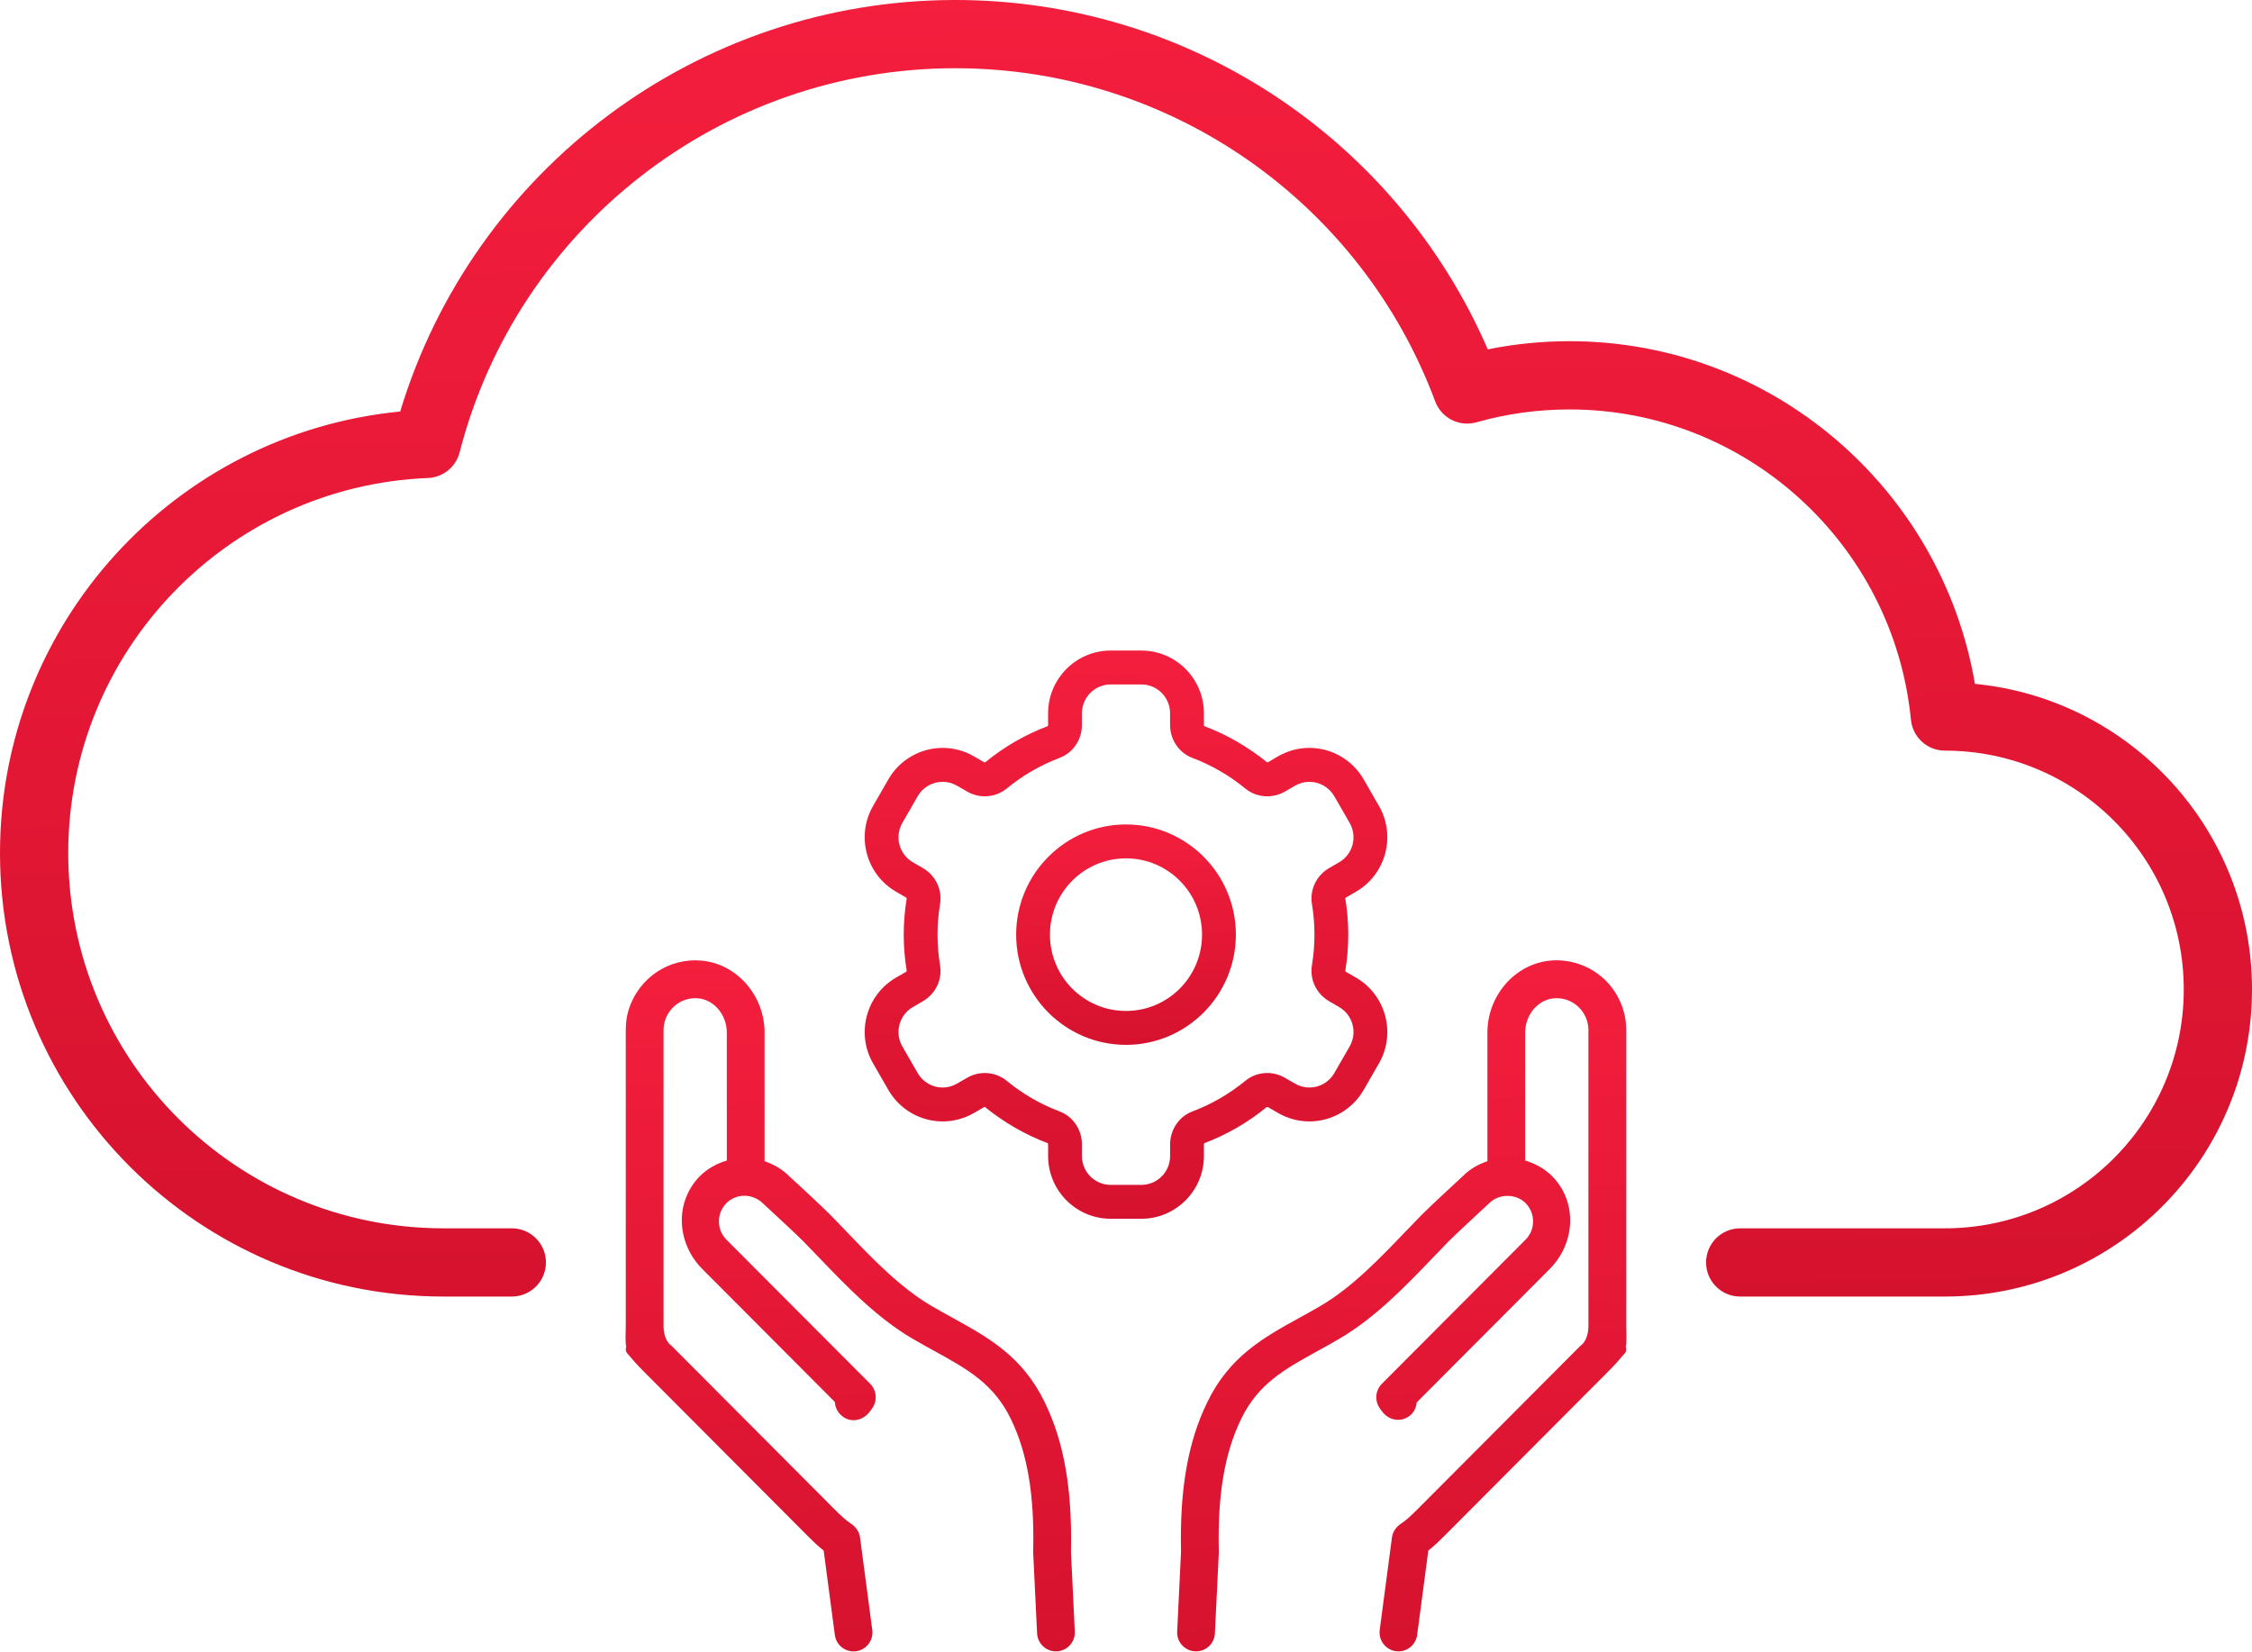
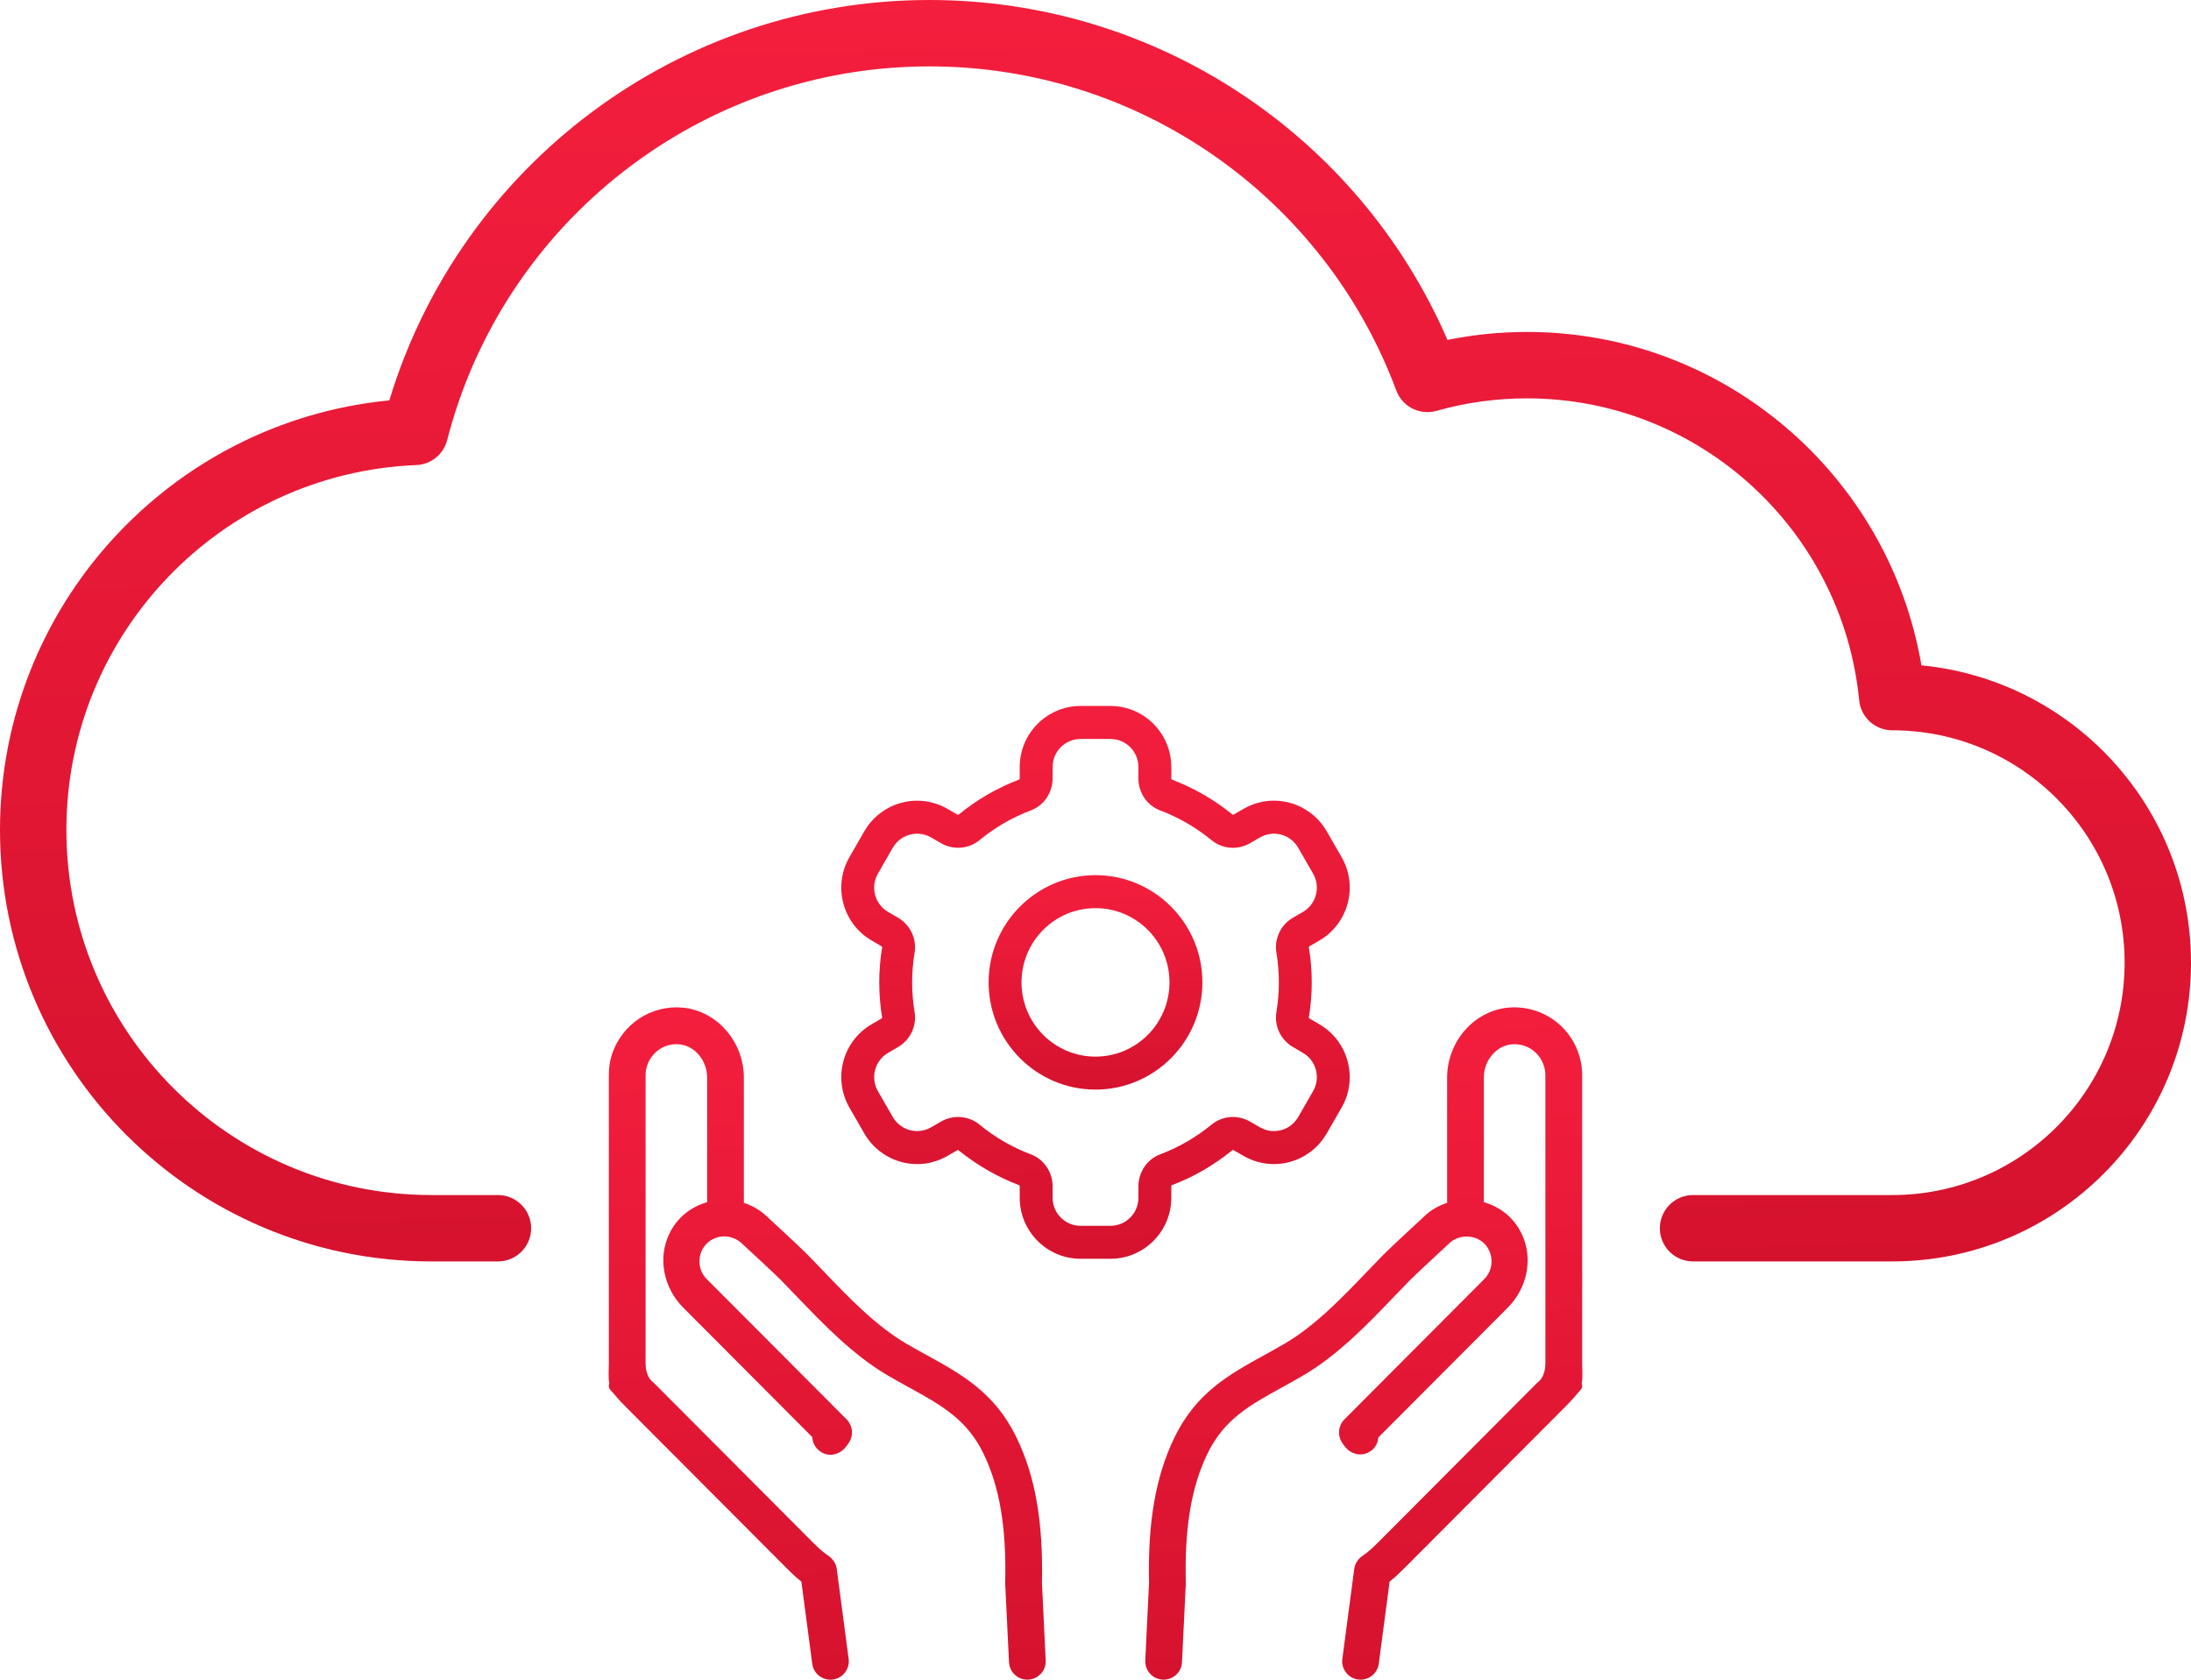
- <svg xmlns="http://www.w3.org/2000/svg" width="90" height="66" viewBox="0 0 90 66" fill="none">
-   <rect width="90" height="66" fill="black" fill-opacity="0" />
+ <svg xmlns="http://www.w3.org/2000/svg" width="90" height="69" viewBox="0 0 90 69" fill="none">
+   <rect width="90" height="69" fill="black" fill-opacity="0" />
  <path d="M62.727 13.636C70.8 13.636 77.593 19.511 78.927 27.331C85.142 27.934 90 33.172 90 39.545C90 46.324 84.505 51.818 77.727 51.818H69.546C68.792 51.818 68.182 51.208 68.182 50.455C68.182 49.701 68.792 49.091 69.546 49.091H77.727C82.999 49.091 87.273 44.817 87.273 39.545C87.273 34.274 82.999 30 77.727 30C77.026 30 76.439 29.468 76.37 28.77C75.683 21.762 69.79 16.364 62.727 16.364C61.454 16.364 60.205 16.538 59.005 16.878C58.322 17.071 57.604 16.707 57.356 16.041C54.398 8.102 46.796 2.727 38.182 2.727C28.79 2.727 20.67 9.112 18.368 18.08C18.219 18.663 17.704 19.079 17.103 19.104C9.086 19.431 2.727 26.039 2.727 34.091C2.727 42.375 9.443 49.091 17.727 49.091H20.454C21.208 49.091 21.818 49.701 21.818 50.455C21.818 51.208 21.208 51.818 20.454 51.818H17.727C7.937 51.818 0 43.881 0 34.091C0 24.911 6.992 17.321 15.993 16.447C18.919 6.785 27.873 0 38.182 0C47.531 0 55.828 5.586 59.458 13.963C60.526 13.747 61.62 13.636 62.727 13.636Z" fill="url(#paint0_linear)" />
-   <rect width="40" height="40" fill="black" fill-opacity="0" transform="translate(25 26)" />
-   <path d="M64.991 41.162C64.991 40.383 64.659 39.633 64.081 39.105C63.504 38.579 62.722 38.321 61.952 38.392C60.545 38.526 59.443 39.79 59.443 41.272L59.443 46.41C59.078 46.531 58.743 46.723 58.476 46.992C58.421 47.043 57.12 48.242 56.819 48.55C56.61 48.763 56.398 48.984 56.182 49.209C55.126 50.311 54.034 51.451 52.783 52.187C52.491 52.358 52.206 52.516 51.927 52.669C50.492 53.461 49.136 54.208 48.246 56.046C47.475 57.627 47.143 59.524 47.199 62.016L47.045 65.205C47.024 65.638 47.367 65.999 47.799 65.999H47.799C48.202 65.999 48.533 65.683 48.553 65.279L48.709 62.062C48.709 62.046 48.709 62.029 48.709 62.012C48.655 59.757 48.938 58.072 49.602 56.71C50.284 55.303 51.33 54.727 52.654 53.996C52.944 53.837 53.241 53.672 53.545 53.494C54.977 52.651 56.195 51.38 57.27 50.258C57.482 50.037 57.69 49.82 57.895 49.611C58.123 49.378 59.129 48.446 59.52 48.084C59.905 47.699 60.584 47.699 60.969 48.084C61.162 48.278 61.268 48.537 61.269 48.813C61.269 49.09 61.163 49.348 60.972 49.54L55.223 55.307C54.975 55.556 54.931 55.944 55.116 56.243C55.158 56.31 55.215 56.396 55.297 56.486C55.522 56.732 55.868 56.817 56.172 56.683C56.452 56.559 56.598 56.31 56.616 56.051L56.942 55.724L61.937 50.714C62.726 49.922 62.993 48.71 62.513 47.698C62.181 46.998 61.607 46.574 60.952 46.383L60.952 41.272C60.952 40.563 61.453 39.961 62.093 39.9C62.134 39.896 62.175 39.895 62.216 39.895C62.531 39.895 62.828 40.01 63.064 40.226C63.328 40.467 63.48 40.809 63.48 41.163V53.009C63.48 53.31 63.383 53.639 63.151 53.796L62.779 54.169L56.663 60.306C56.43 60.539 56.219 60.745 56.005 60.884C55.806 61.013 55.66 61.209 55.629 61.444L55.14 65.143C55.08 65.597 55.432 65.999 55.888 65.999C56.266 65.999 56.586 65.718 56.636 65.342L57.082 61.97C57.337 61.77 57.556 61.55 57.73 61.377L64.226 54.86C64.407 54.678 64.595 54.489 64.771 54.271C64.931 54.074 65.036 54.048 64.973 53.82C65.021 53.632 64.991 53.211 64.991 53.009V41.162Z" fill="url(#paint1_linear)" />
-   <path d="M25.229 54.272C25.409 54.494 25.607 54.692 25.781 54.867L32.27 61.377C32.443 61.551 32.663 61.77 32.918 61.971L33.364 65.342C33.413 65.719 33.733 66 34.112 66C34.568 66 34.92 65.597 34.86 65.144L34.371 61.445C34.34 61.209 34.193 61.014 33.995 60.885C33.78 60.745 33.57 60.54 33.337 60.307L27.22 54.169L26.848 53.796C26.616 53.639 26.519 53.31 26.519 53.009V41.162C26.519 40.808 26.671 40.467 26.935 40.225C27.171 40.01 27.468 39.894 27.783 39.894C27.823 39.894 27.864 39.896 27.906 39.9C28.546 39.961 29.047 40.563 29.047 41.272V46.383C28.393 46.573 27.818 46.998 27.486 47.698C27.007 48.709 27.273 49.921 28.063 50.713L33.057 55.723L33.365 56.032C33.376 56.268 33.497 56.5 33.727 56.647C34.031 56.841 34.42 56.777 34.672 56.518C34.77 56.417 34.837 56.319 34.884 56.242C35.069 55.943 35.026 55.555 34.777 55.306L29.028 49.541C28.836 49.348 28.732 49.09 28.732 48.814C28.732 48.537 28.839 48.278 29.031 48.085C29.416 47.699 30.072 47.677 30.503 48.107C30.871 48.446 31.877 49.379 32.105 49.612C32.31 49.821 32.518 50.038 32.73 50.259C33.805 51.38 35.022 52.651 36.456 53.495C36.758 53.672 37.056 53.836 37.346 53.996C38.67 54.726 39.716 55.303 40.398 56.711C41.061 58.072 41.345 59.756 41.291 62.012C41.291 62.029 41.291 62.045 41.291 62.062L41.447 65.278C41.466 65.682 41.798 65.999 42.2 65.999C42.632 65.999 42.975 65.637 42.954 65.206L42.8 62.016C42.856 59.524 42.524 57.627 41.754 56.047C40.863 54.208 39.507 53.46 38.072 52.669C37.794 52.515 37.508 52.358 37.217 52.188C35.965 51.451 34.874 50.311 33.818 49.209C33.602 48.983 33.39 48.762 33.181 48.549C32.879 48.241 31.579 47.042 31.546 47.013C31.265 46.731 30.924 46.534 30.556 46.411V41.272C30.556 39.791 29.454 38.526 28.047 38.393C26.79 38.275 25.547 39.023 25.122 40.362C25.042 40.62 25.009 40.892 25.009 41.162V53.009C25.009 53.211 24.979 53.633 25.027 53.82C24.964 54.048 25.069 54.074 25.229 54.272Z" fill="url(#paint2_linear)" />
-   <path d="M54.194 35.636C55.387 34.945 55.798 33.408 55.109 32.21L54.496 31.145C54.05 30.371 53.22 29.89 52.33 29.89C51.892 29.89 51.461 30.007 51.081 30.226L50.676 30.461C50.662 30.468 50.651 30.47 50.643 30.47C49.875 29.849 49.036 29.364 48.132 29.022C48.127 29.02 48.114 29.003 48.114 28.976V28.508C48.114 27.125 46.992 26 45.614 26H44.387C43.008 26 41.887 27.125 41.887 28.508V28.977C41.887 29.004 41.873 29.02 41.868 29.022C40.964 29.364 40.126 29.849 39.377 30.465C39.366 30.467 39.357 30.468 39.351 30.468C39.339 30.468 39.331 30.465 39.325 30.461L38.92 30.227C38.54 30.007 38.108 29.891 37.671 29.891C36.78 29.891 35.95 30.371 35.505 31.145L34.892 32.211C34.203 33.408 34.613 34.945 35.807 35.636L36.207 35.869C36.228 35.881 36.238 35.9 36.236 35.911C36.157 36.388 36.117 36.874 36.117 37.355C36.117 37.836 36.157 38.321 36.236 38.799C36.238 38.81 36.229 38.829 36.207 38.841L35.807 39.073C34.613 39.765 34.203 41.301 34.892 42.499L35.505 43.564C35.95 44.338 36.78 44.819 37.671 44.819C38.108 44.819 38.54 44.703 38.92 44.483L39.325 44.248C39.338 44.241 39.35 44.239 39.357 44.239C40.126 44.86 40.964 45.346 41.868 45.687C41.873 45.689 41.887 45.706 41.887 45.733V46.201C41.887 47.584 43.008 48.709 44.387 48.709H45.614C46.992 48.709 48.114 47.584 48.114 46.201V45.733C48.114 45.706 48.127 45.689 48.132 45.687C49.036 45.346 49.874 44.86 50.624 44.245C50.635 44.243 50.643 44.242 50.65 44.242C50.662 44.242 50.669 44.245 50.676 44.249L51.08 44.483C51.46 44.703 51.892 44.819 52.329 44.819C53.22 44.819 54.05 44.338 54.496 43.565L55.109 42.499C55.798 41.302 55.387 39.765 54.194 39.074L53.793 38.842C53.772 38.829 53.762 38.81 53.764 38.799C53.843 38.322 53.883 37.836 53.883 37.355C53.883 36.874 53.843 36.389 53.764 35.911C53.762 35.9 53.772 35.881 53.793 35.869L54.194 35.636ZM53.518 34.462L53.118 34.694C52.613 34.986 52.336 35.557 52.431 36.133C52.497 36.53 52.532 36.939 52.532 37.355C52.532 37.771 52.497 38.179 52.431 38.577C52.336 39.153 52.614 39.723 53.118 40.015L53.518 40.248C54.067 40.566 54.256 41.271 53.938 41.822L53.325 42.887C53.113 43.257 52.727 43.464 52.33 43.464C52.135 43.464 51.937 43.414 51.756 43.309L51.351 43.075C51.131 42.948 50.887 42.884 50.643 42.884C50.33 42.884 50.02 42.989 49.767 43.197C49.14 43.712 48.428 44.128 47.656 44.419C47.114 44.624 46.763 45.153 46.763 45.734V46.202C46.763 46.839 46.248 47.355 45.614 47.355H44.387C43.753 47.355 43.239 46.839 43.239 46.202V45.734C43.239 45.153 42.888 44.624 42.346 44.419C41.573 44.128 40.861 43.712 40.234 43.197C39.981 42.989 39.671 42.884 39.358 42.884C39.115 42.884 38.87 42.948 38.65 43.075L38.245 43.309C38.064 43.414 37.866 43.464 37.672 43.464C37.275 43.464 36.889 43.257 36.676 42.888L36.062 41.822C35.745 41.271 35.934 40.566 36.483 40.248L36.883 40.015C37.387 39.723 37.665 39.153 37.569 38.577C37.503 38.179 37.468 37.771 37.468 37.355C37.468 36.939 37.503 36.53 37.569 36.133C37.665 35.557 37.387 34.987 36.883 34.694L36.483 34.462C35.933 34.144 35.745 33.439 36.062 32.888L36.675 31.822C36.888 31.452 37.274 31.246 37.671 31.246C37.866 31.246 38.064 31.296 38.245 31.4L38.65 31.635C38.87 31.762 39.114 31.825 39.358 31.825C39.67 31.825 39.981 31.721 40.234 31.513C40.861 30.997 41.573 30.582 42.345 30.29C42.887 30.085 43.238 29.557 43.238 28.976V28.508C43.238 27.871 43.753 27.355 44.387 27.355H45.614C46.248 27.355 46.762 27.871 46.762 28.508V28.977C46.762 29.558 47.113 30.086 47.655 30.291C48.428 30.583 49.139 30.998 49.767 31.514C50.02 31.721 50.33 31.826 50.643 31.826C50.886 31.826 51.13 31.763 51.351 31.636L51.756 31.401C51.937 31.296 52.135 31.247 52.329 31.247C52.726 31.247 53.112 31.453 53.325 31.823L53.938 32.889C54.256 33.44 54.067 34.144 53.518 34.462Z" fill="url(#paint3_linear)" />
-   <path d="M45 32.95C42.579 32.95 40.61 34.926 40.61 37.355C40.61 39.784 42.579 41.759 45 41.759C47.421 41.759 49.391 39.783 49.391 37.354C49.391 34.926 47.421 32.95 45 32.95ZM45 40.404C43.321 40.404 41.961 39.038 41.961 37.354C41.961 35.67 43.321 34.305 45 34.305C46.679 34.305 48.039 35.67 48.039 37.354C48.039 39.038 46.679 40.404 45 40.404Z" fill="url(#paint4_linear)" />
+   <rect width="40" height="40" fill="black" fill-opacity="0" transform="translate(25 29)" />
+   <path d="M64.991 44.162C64.991 43.383 64.659 42.633 64.081 42.105C63.504 41.579 62.722 41.321 61.952 41.392C60.545 41.526 59.443 42.79 59.443 44.272L59.443 49.41C59.078 49.531 58.743 49.723 58.476 49.992C58.421 50.043 57.12 51.242 56.819 51.55C56.61 51.763 56.398 51.984 56.182 52.209C55.126 53.311 54.034 54.451 52.783 55.187C52.491 55.358 52.206 55.516 51.927 55.669C50.492 56.461 49.136 57.208 48.246 59.046C47.475 60.627 47.143 62.524 47.199 65.016L47.045 68.205C47.024 68.638 47.367 68.999 47.799 68.999H47.799C48.202 68.999 48.533 68.683 48.553 68.279L48.709 65.062C48.709 65.046 48.709 65.029 48.709 65.012C48.655 62.757 48.938 61.072 49.602 59.71C50.284 58.303 51.33 57.727 52.654 56.996C52.944 56.837 53.241 56.672 53.545 56.494C54.977 55.651 56.195 54.38 57.27 53.258C57.482 53.037 57.69 52.82 57.895 52.611C58.123 52.378 59.129 51.446 59.52 51.084C59.905 50.699 60.584 50.699 60.969 51.084C61.162 51.278 61.268 51.537 61.269 51.813C61.269 52.09 61.163 52.348 60.972 52.54L55.223 58.307C54.975 58.556 54.931 58.944 55.116 59.243C55.158 59.31 55.215 59.396 55.297 59.486C55.522 59.732 55.868 59.817 56.172 59.683C56.452 59.559 56.598 59.31 56.616 59.051L56.942 58.724L61.937 53.714C62.726 52.922 62.993 51.71 62.513 50.698C62.181 49.998 61.607 49.574 60.952 49.383L60.952 44.272C60.952 43.563 61.453 42.961 62.093 42.9C62.134 42.896 62.175 42.895 62.216 42.895C62.531 42.895 62.828 43.01 63.064 43.226C63.328 43.467 63.48 43.809 63.48 44.163V56.009C63.48 56.31 63.383 56.639 63.151 56.796L62.779 57.169L56.663 63.306C56.43 63.539 56.219 63.745 56.005 63.884C55.806 64.013 55.66 64.209 55.629 64.444L55.14 68.143C55.08 68.597 55.432 68.999 55.888 68.999C56.266 68.999 56.586 68.718 56.636 68.342L57.082 64.97C57.337 64.769 57.556 64.55 57.73 64.376L64.226 57.86C64.407 57.678 64.595 57.489 64.771 57.271C64.931 57.074 65.036 57.048 64.973 56.82C65.021 56.632 64.991 56.211 64.991 56.009V44.162Z" fill="url(#paint1_linear)" />
+   <path d="M25.229 57.272C25.409 57.494 25.607 57.692 25.781 57.867L32.27 64.377C32.443 64.551 32.663 64.77 32.918 64.971L33.364 68.342C33.413 68.719 33.733 69 34.112 69C34.568 69 34.92 68.597 34.86 68.144L34.371 64.445C34.34 64.209 34.193 64.014 33.995 63.885C33.78 63.745 33.57 63.54 33.337 63.307L27.22 57.169L26.848 56.796C26.616 56.639 26.519 56.31 26.519 56.009V44.162C26.519 43.808 26.671 43.467 26.935 43.225C27.171 43.01 27.468 42.894 27.783 42.894C27.823 42.894 27.864 42.896 27.906 42.9C28.546 42.961 29.047 43.563 29.047 44.272V49.383C28.393 49.573 27.818 49.998 27.486 50.698C27.007 51.709 27.273 52.921 28.063 53.713L33.057 58.723L33.365 59.032C33.376 59.268 33.497 59.5 33.727 59.647C34.031 59.841 34.42 59.777 34.672 59.518C34.77 59.417 34.837 59.319 34.884 59.242C35.069 58.943 35.026 58.555 34.777 58.306L29.028 52.541C28.836 52.348 28.732 52.09 28.732 51.814C28.732 51.537 28.839 51.278 29.031 51.085C29.416 50.699 30.072 50.677 30.503 51.107C30.871 51.446 31.877 52.379 32.105 52.612C32.31 52.821 32.518 53.038 32.73 53.259C33.805 54.38 35.022 55.651 36.456 56.495C36.758 56.672 37.056 56.836 37.346 56.996C38.67 57.726 39.716 58.303 40.398 59.711C41.061 61.072 41.345 62.756 41.291 65.012C41.291 65.028 41.291 65.045 41.291 65.062L41.447 68.278C41.466 68.682 41.798 68.999 42.2 68.999C42.632 68.999 42.975 68.637 42.954 68.206L42.8 65.016C42.856 62.524 42.524 60.627 41.754 59.047C40.863 57.208 39.507 56.46 38.072 55.669C37.794 55.515 37.508 55.358 37.217 55.188C35.965 54.451 34.874 53.311 33.818 52.209C33.602 51.983 33.39 51.762 33.181 51.549C32.879 51.241 31.579 50.042 31.546 50.013C31.265 49.731 30.924 49.534 30.556 49.411V44.272C30.556 42.791 29.454 41.526 28.047 41.393C26.79 41.275 25.547 42.023 25.122 43.362C25.042 43.62 25.009 43.892 25.009 44.162V56.009C25.009 56.211 24.979 56.633 25.027 56.82C24.964 57.048 25.069 57.074 25.229 57.272Z" fill="url(#paint2_linear)" />
+   <path d="M54.194 38.636C55.387 37.945 55.798 36.408 55.109 35.21L54.496 34.145C54.05 33.371 53.22 32.89 52.33 32.89C51.892 32.89 51.461 33.007 51.081 33.226L50.676 33.461C50.662 33.468 50.651 33.47 50.643 33.47C49.875 32.849 49.036 32.364 48.132 32.022C48.127 32.02 48.114 32.003 48.114 31.976V31.508C48.114 30.125 46.992 29 45.614 29H44.387C43.008 29 41.887 30.125 41.887 31.508V31.977C41.887 32.004 41.873 32.02 41.868 32.022C40.964 32.364 40.126 32.849 39.377 33.465C39.366 33.467 39.357 33.468 39.351 33.468C39.339 33.468 39.331 33.465 39.325 33.461L38.92 33.227C38.54 33.007 38.108 32.891 37.671 32.891C36.78 32.891 35.95 33.371 35.505 34.145L34.892 35.211C34.203 36.408 34.613 37.945 35.807 38.636L36.207 38.869C36.228 38.881 36.238 38.9 36.236 38.911C36.157 39.388 36.117 39.874 36.117 40.355C36.117 40.836 36.157 41.321 36.236 41.799C36.238 41.81 36.229 41.829 36.207 41.841L35.807 42.073C34.613 42.765 34.203 44.301 34.892 45.499L35.505 46.564C35.95 47.338 36.78 47.819 37.671 47.819C38.108 47.819 38.54 47.703 38.92 47.483L39.325 47.248C39.338 47.241 39.35 47.239 39.357 47.239C40.126 47.86 40.964 48.346 41.868 48.687C41.873 48.689 41.887 48.706 41.887 48.733V49.201C41.887 50.584 43.008 51.709 44.387 51.709H45.614C46.992 51.709 48.114 50.584 48.114 49.201V48.733C48.114 48.706 48.127 48.689 48.132 48.687C49.036 48.346 49.874 47.86 50.624 47.245C50.635 47.243 50.643 47.242 50.65 47.242C50.662 47.242 50.669 47.245 50.676 47.249L51.08 47.483C51.46 47.703 51.892 47.819 52.329 47.819C53.22 47.819 54.05 47.338 54.496 46.565L55.109 45.499C55.798 44.302 55.387 42.765 54.194 42.074L53.793 41.842C53.772 41.829 53.762 41.81 53.764 41.799C53.843 41.322 53.883 40.836 53.883 40.355C53.883 39.874 53.843 39.389 53.764 38.911C53.762 38.9 53.772 38.881 53.793 38.869L54.194 38.636ZM53.518 37.462L53.118 37.694C52.613 37.986 52.336 38.557 52.431 39.133C52.497 39.53 52.532 39.939 52.532 40.355C52.532 40.771 52.497 41.179 52.431 41.577C52.336 42.153 52.614 42.723 53.118 43.015L53.518 43.248C54.067 43.566 54.256 44.271 53.938 44.822L53.325 45.887C53.113 46.257 52.727 46.464 52.33 46.464C52.135 46.464 51.937 46.414 51.756 46.309L51.351 46.075C51.131 45.948 50.887 45.884 50.643 45.884C50.33 45.884 50.02 45.989 49.767 46.197C49.14 46.712 48.428 47.128 47.656 47.419C47.114 47.624 46.763 48.153 46.763 48.734V49.202C46.763 49.839 46.248 50.355 45.614 50.355H44.387C43.753 50.355 43.239 49.839 43.239 49.202V48.734C43.239 48.153 42.888 47.624 42.346 47.419C41.573 47.128 40.861 46.712 40.234 46.197C39.981 45.989 39.671 45.884 39.358 45.884C39.115 45.884 38.87 45.948 38.65 46.075L38.245 46.309C38.064 46.414 37.866 46.464 37.672 46.464C37.275 46.464 36.889 46.257 36.676 45.888L36.062 44.822C35.745 44.271 35.934 43.566 36.483 43.248L36.883 43.015C37.387 42.723 37.665 42.153 37.569 41.577C37.503 41.179 37.468 40.771 37.468 40.355C37.468 39.939 37.503 39.53 37.569 39.133C37.665 38.557 37.387 37.987 36.883 37.694L36.483 37.462C35.933 37.144 35.745 36.439 36.062 35.888L36.675 34.822C36.888 34.452 37.274 34.246 37.671 34.246C37.866 34.246 38.064 34.295 38.245 34.4L38.65 34.635C38.87 34.762 39.114 34.825 39.358 34.825C39.67 34.825 39.981 34.721 40.234 34.513C40.861 33.997 41.573 33.582 42.345 33.29C42.887 33.085 43.238 32.557 43.238 31.976V31.508C43.238 30.871 43.753 30.355 44.387 30.355H45.614C46.248 30.355 46.762 30.871 46.762 31.508V31.977C46.762 32.558 47.113 33.086 47.655 33.291C48.428 33.583 49.139 33.998 49.767 34.514C50.02 34.721 50.33 34.826 50.643 34.826C50.886 34.826 51.13 34.763 51.351 34.636L51.756 34.401C51.937 34.296 52.135 34.246 52.329 34.246C52.726 34.246 53.112 34.453 53.325 34.823L53.938 35.889C54.256 36.44 54.067 37.144 53.518 37.462Z" fill="url(#paint3_linear)" />
+   <path d="M45 35.95C42.579 35.95 40.61 37.926 40.61 40.355C40.61 42.784 42.579 44.759 45 44.759C47.421 44.759 49.391 42.783 49.391 40.354C49.391 37.926 47.421 35.95 45 35.95ZM45 43.404C43.321 43.404 41.961 42.038 41.961 40.354C41.961 38.67 43.321 37.305 45 37.305C46.679 37.305 48.039 38.67 48.039 40.354C48.039 42.038 46.679 43.404 45 43.404Z" fill="url(#paint4_linear)" />
  <defs>
    <linearGradient id="paint0_linear" x1="0" y1="0" x2="0.621" y2="52.868" gradientUnits="userSpaceOnUse">
      <stop stop-color="#F41E3D" />
      <stop offset="1" stop-color="#D5122E" />
    </linearGradient>
-     <linearGradient id="paint1_linear" x1="47.044" y1="38.38" x2="47.928" y2="66.535" gradientUnits="userSpaceOnUse">
+     <linearGradient id="paint1_linear" x1="47.044" y1="41.38" x2="47.928" y2="69.535" gradientUnits="userSpaceOnUse">
      <stop stop-color="#F41E3D" />
      <stop offset="1" stop-color="#D5122E" />
    </linearGradient>
-     <linearGradient id="paint2_linear" x1="25" y1="38.381" x2="25.884" y2="66.536" gradientUnits="userSpaceOnUse">
+     <linearGradient id="paint2_linear" x1="25" y1="41.381" x2="25.884" y2="69.536" gradientUnits="userSpaceOnUse">
      <stop stop-color="#F41E3D" />
      <stop offset="1" stop-color="#D5122E" />
    </linearGradient>
-     <linearGradient id="paint3_linear" x1="34.557" y1="26" x2="35.071" y2="49.161" gradientUnits="userSpaceOnUse">
+     <linearGradient id="paint3_linear" x1="34.557" y1="29" x2="35.071" y2="52.161" gradientUnits="userSpaceOnUse">
      <stop stop-color="#F41E3D" />
      <stop offset="1" stop-color="#D5122E" />
    </linearGradient>
-     <linearGradient id="paint4_linear" x1="40.61" y1="32.95" x2="40.794" y2="41.935" gradientUnits="userSpaceOnUse">
+     <linearGradient id="paint4_linear" x1="40.61" y1="35.95" x2="40.794" y2="44.935" gradientUnits="userSpaceOnUse">
      <stop stop-color="#F41E3D" />
      <stop offset="1" stop-color="#D5122E" />
    </linearGradient>
  </defs>
</svg>
